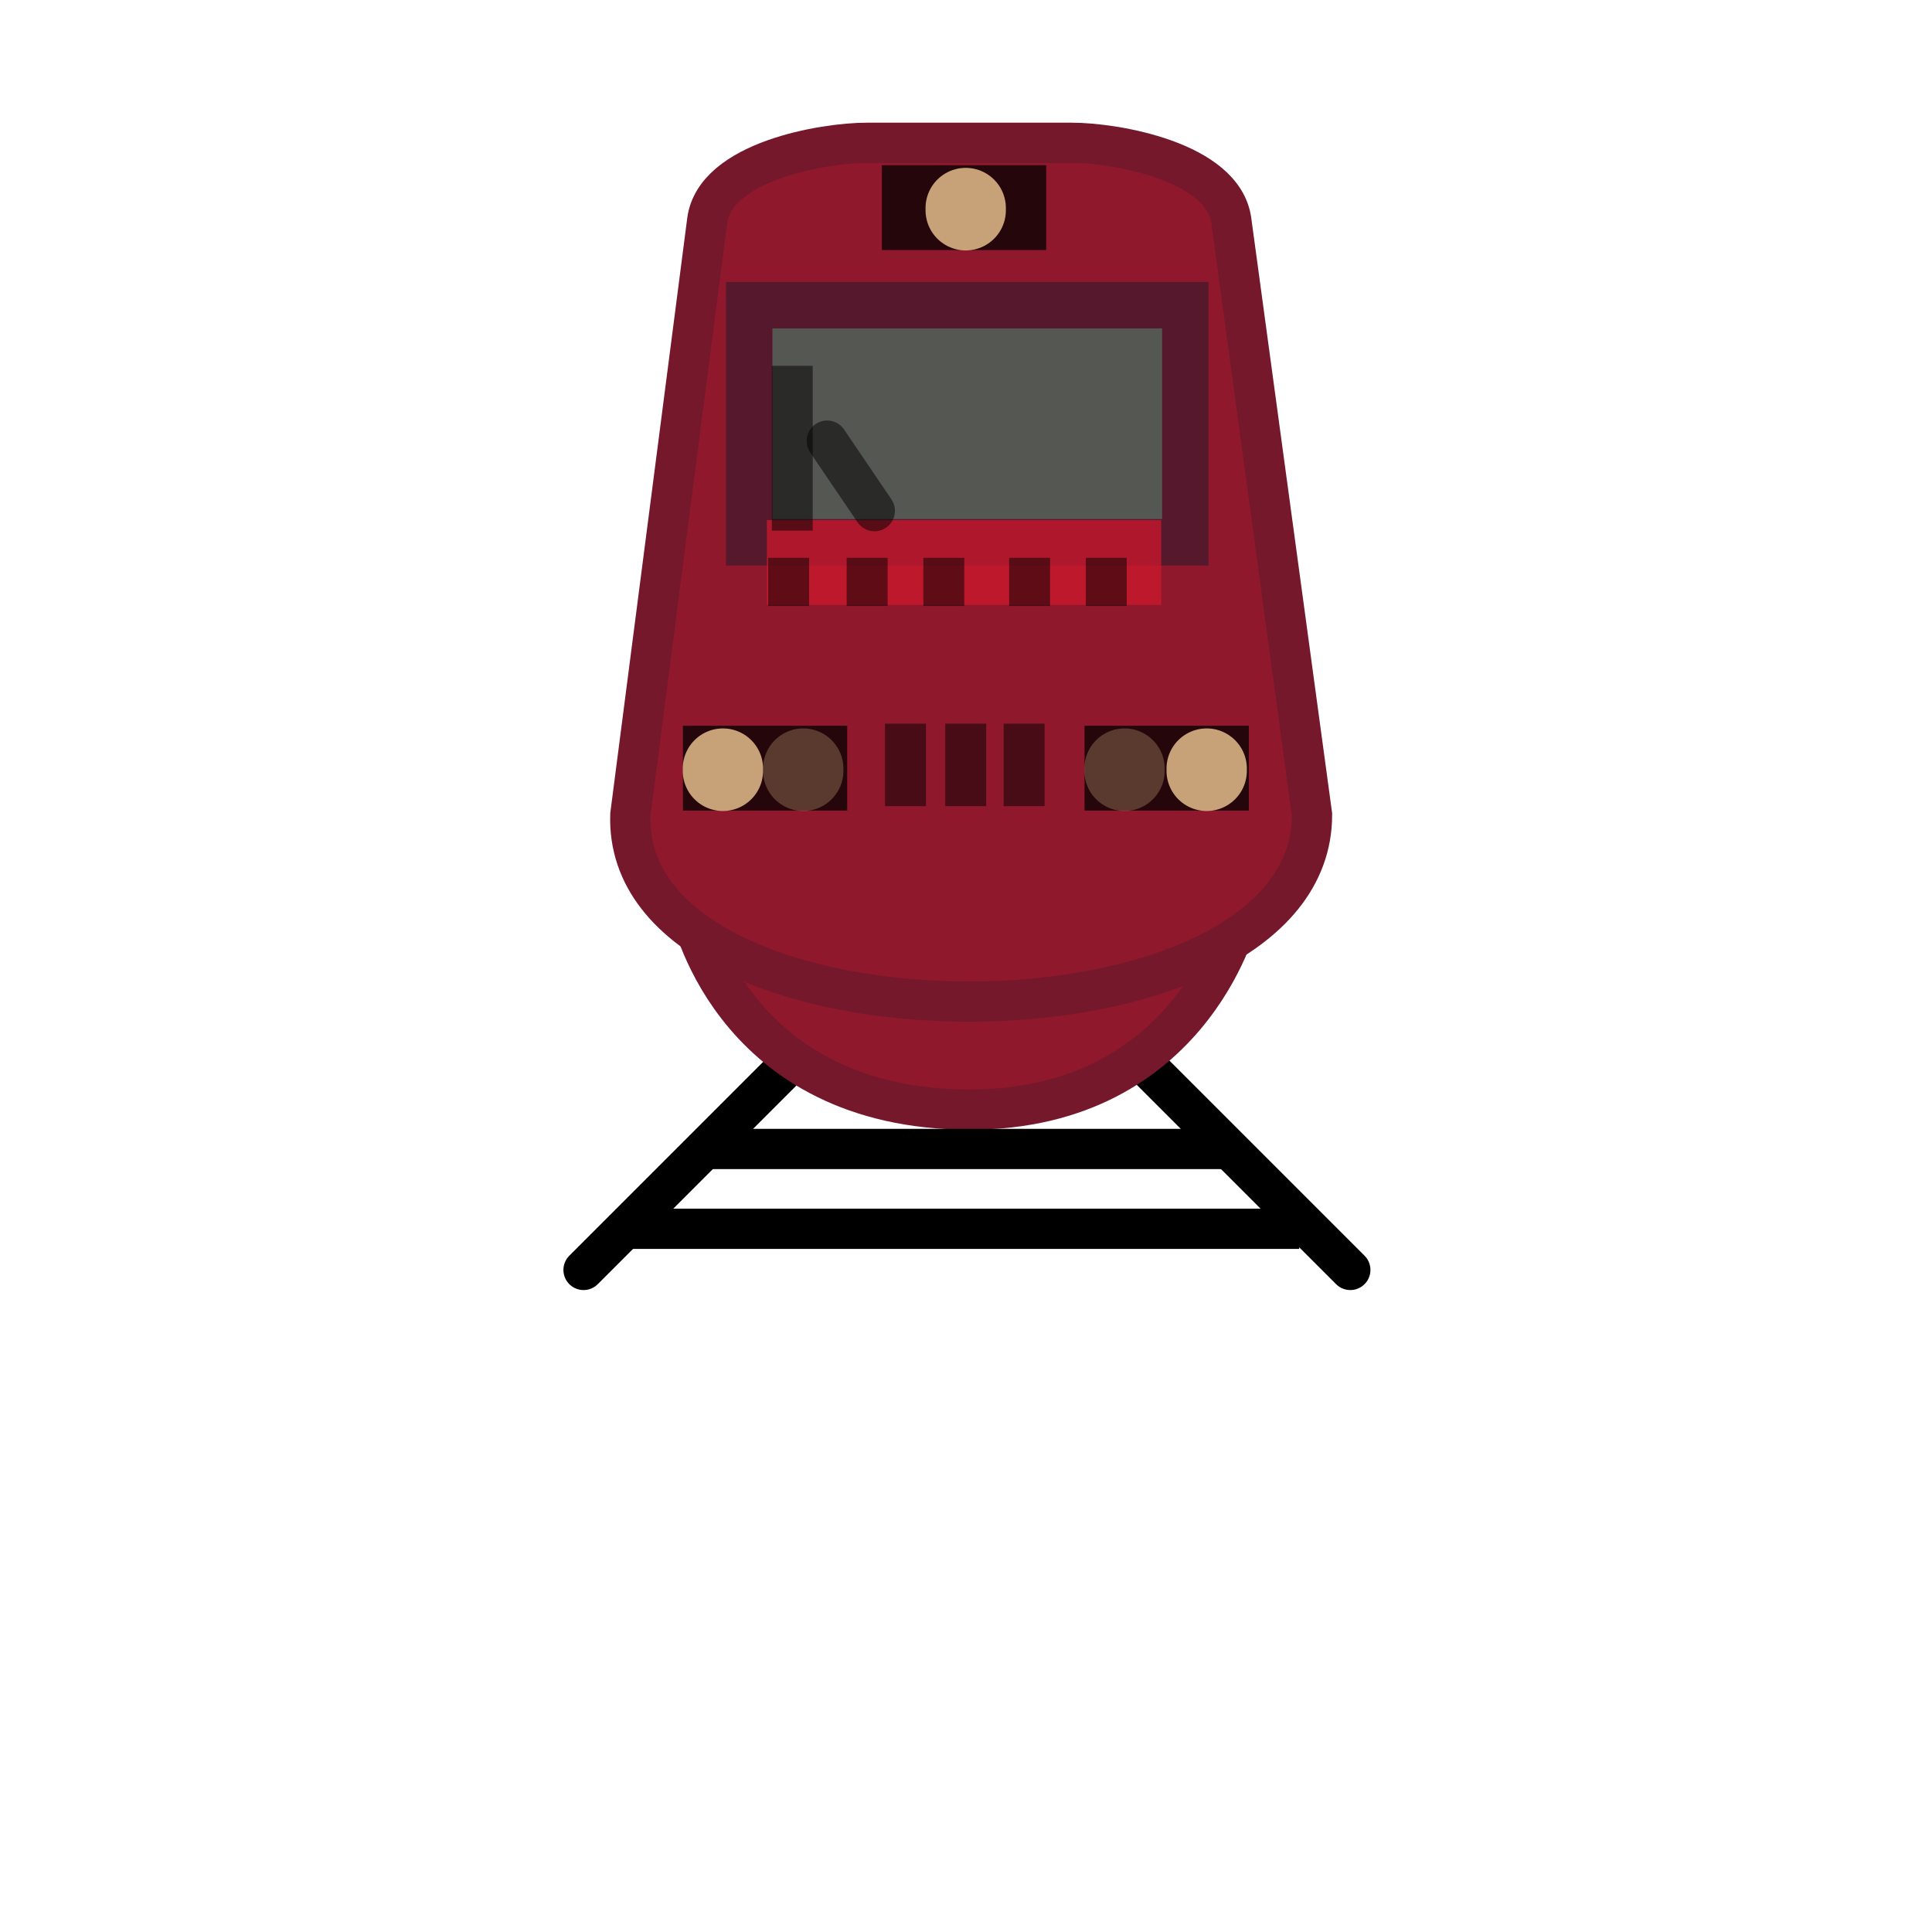
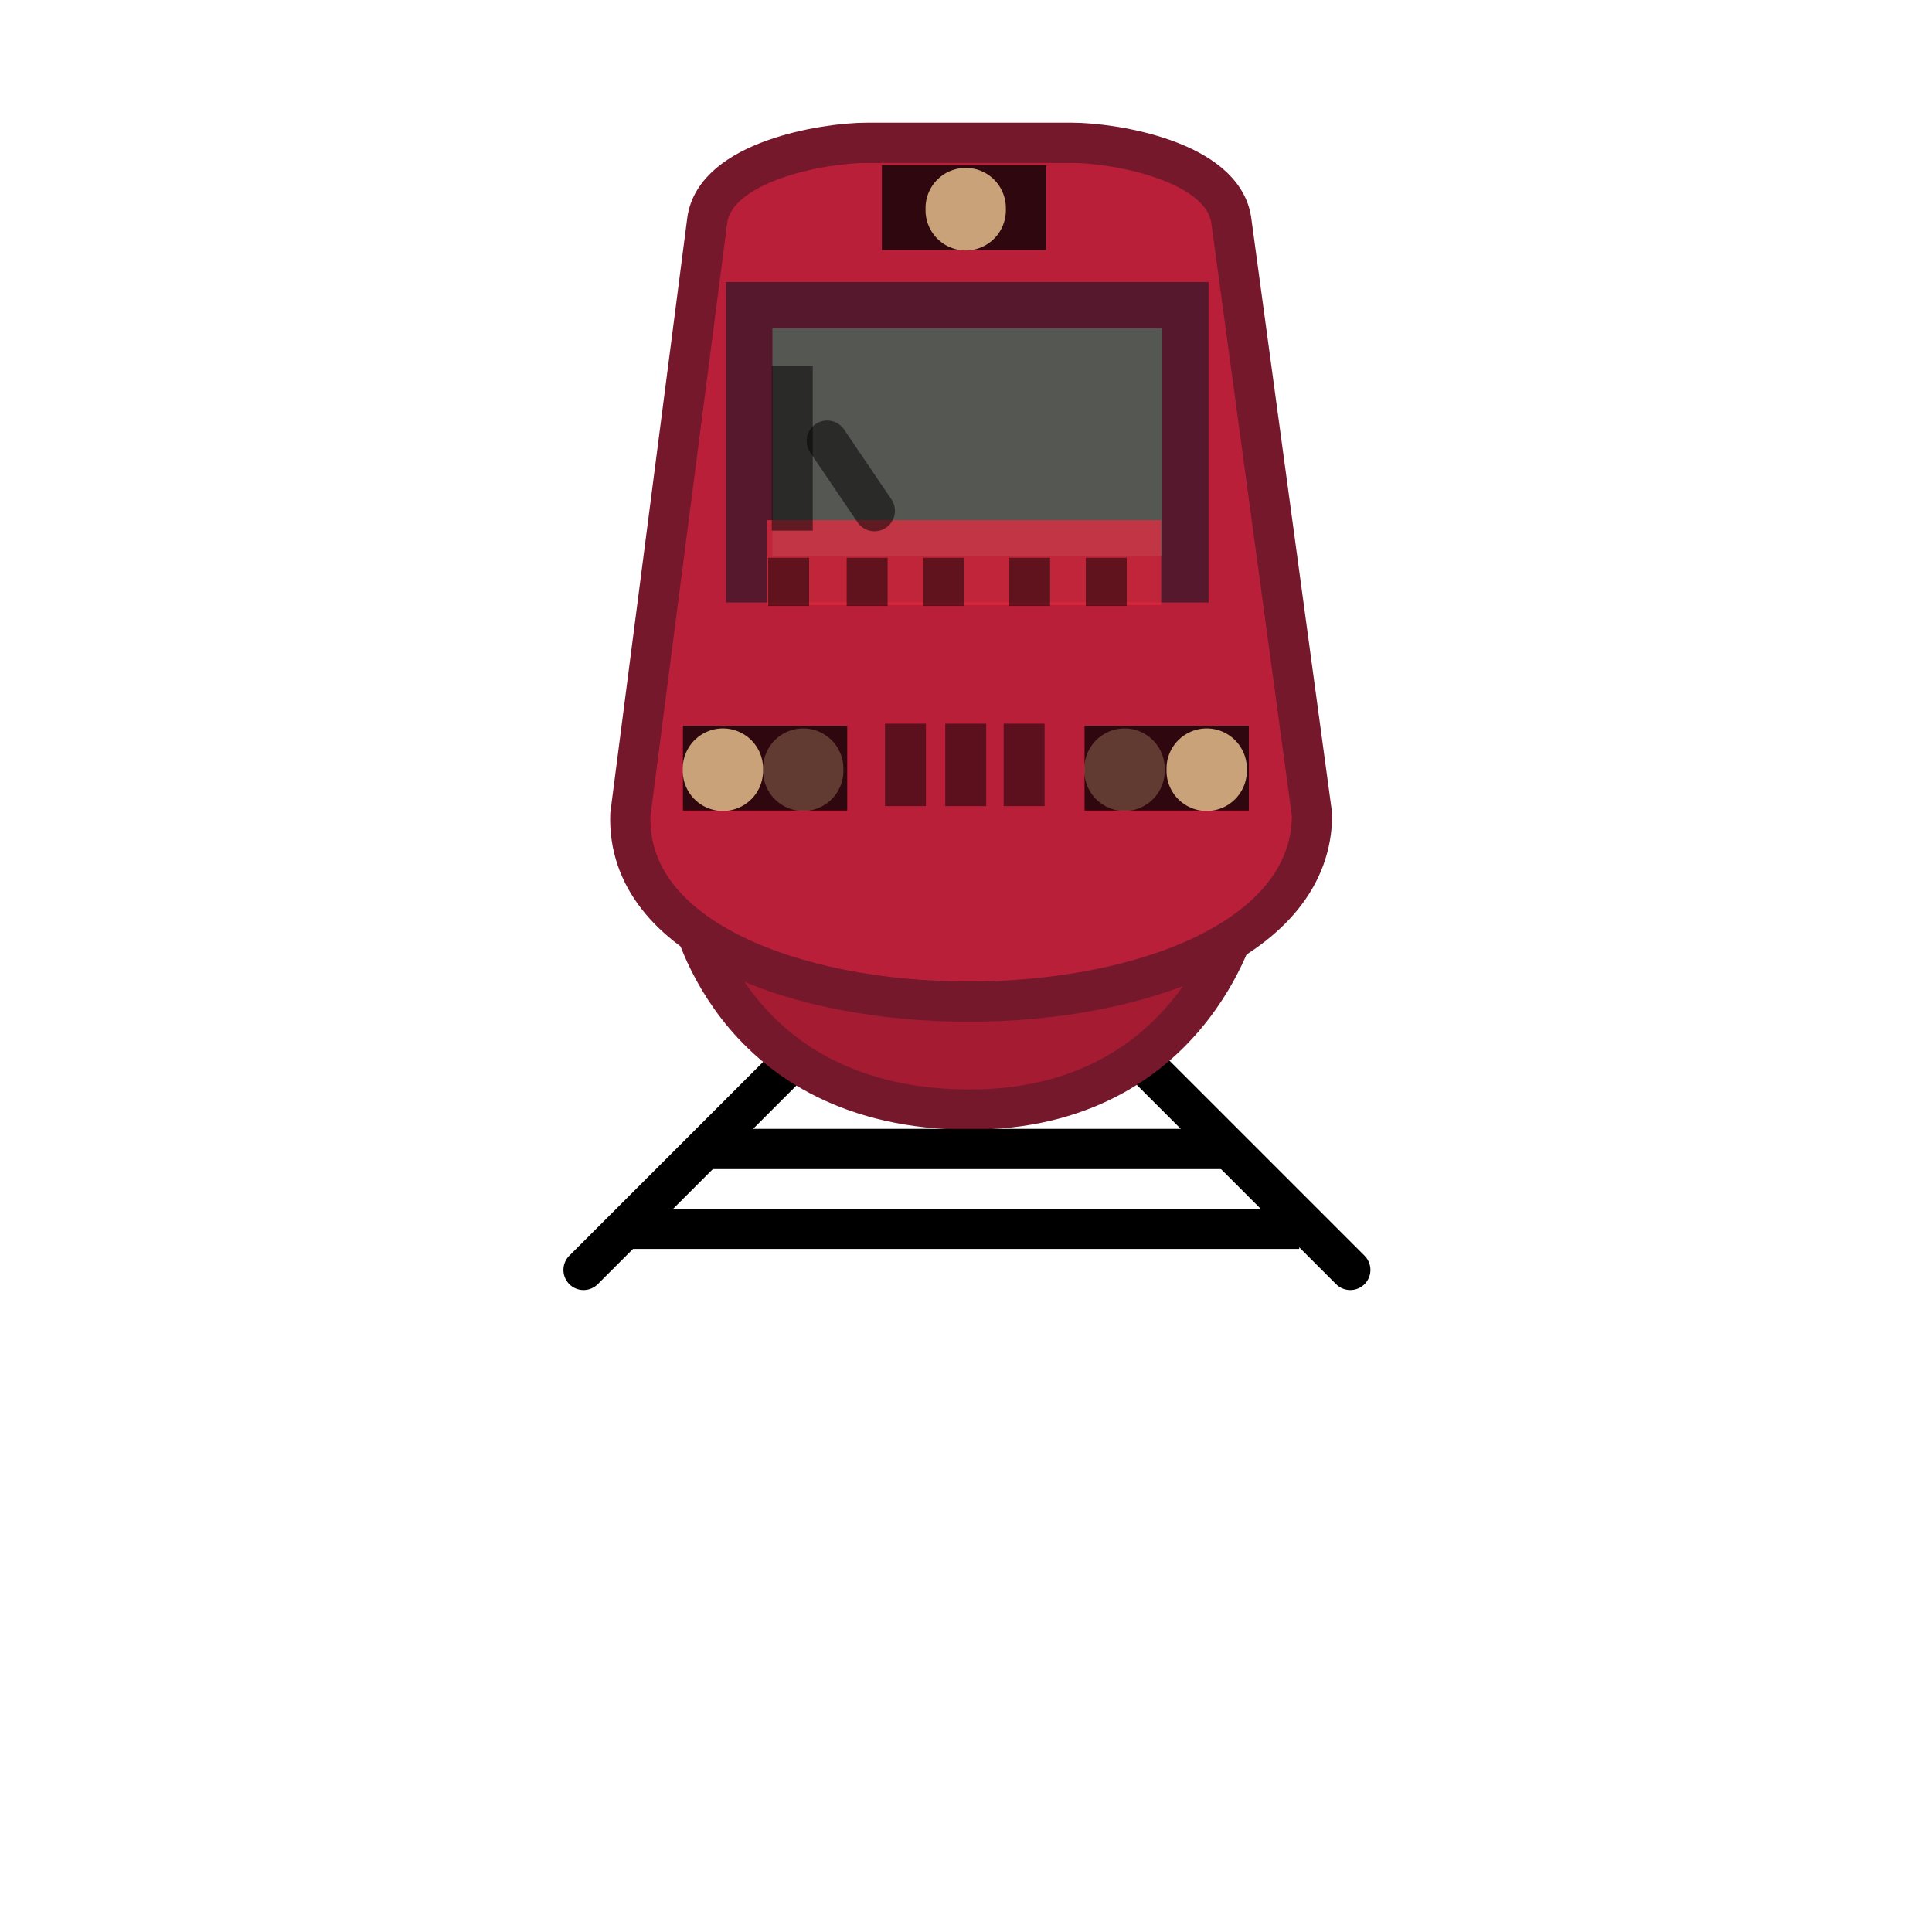
<svg xmlns="http://www.w3.org/2000/svg" width="48px" height="48px" id="svg2816" version="1.1">
  <defs id="defs2818">
    </defs>
  <g id="layer1">
    <path style="fill:none;stroke:#000000;stroke-width:1px;stroke-linecap:round;stroke-linejoin:miter;stroke-opacity:1" d="m 28.561,26.564 4.987,4.987" id="path2842" />
    <path id="path3616" d="m 19.485,26.564 -4.987,4.987" style="fill:none;stroke:#000000;stroke-width:1px;stroke-linecap:round;stroke-linejoin:miter;stroke-opacity:1" />
-     <path id="path3698" d="m 30.758,22.822 c 0,0 -13.622,-0.25 -13.622,-0.25 0,0 0.94,4.831 6.68,4.992 5.74,0.161 6.942,-4.743 6.942,-4.743 z" style="fill:#8f182c;fill-opacity:1;stroke:#75182c;stroke-width:1px;stroke-linecap:butt;stroke-linejoin:miter;stroke-opacity:1" />
+     <path id="path3698" d="m 30.758,22.822 c 0,0 -13.622,-0.25 -13.622,-0.25 0,0 0.94,4.831 6.68,4.992 5.74,0.161 6.942,-4.743 6.942,-4.743 z" style="fill:#a41b32;fill-opacity:1;stroke:#75182c;stroke-width:1px;stroke-linecap:butt;stroke-linejoin:miter;stroke-opacity:1" />
    <path style="fill:none;stroke:#000000;stroke-width:1px;stroke-linecap:butt;stroke-linejoin:miter;stroke-opacity:1" d="m 17.533,28.546 12.825,0" id="path3618" />
    <path style="fill:none;stroke:#000000;stroke-width:1px;stroke-linecap:butt;stroke-linejoin:miter;stroke-opacity:1" d="m 15.551,30.529 16.728,0" id="path3620" />
    <g id="g3722">
      <path style="fill:#d3d7cf;stroke:none" d="m 19.349,21.51 c -1.116,-0.907 -2.1,-3.114 -3.31,-6.509 2.142,2.978 2.659,5.107 6.939,7.052 l -3.63,-0.542 z" id="path3702" />
      <path id="path3716" d="m 17.512,15.002 -1.499,-0.015 1.403,3.039 2.367,0 c -1.279,-3.076 -1.533,-3.066 -2.271,-3.023 z" style="fill:#babdb6;fill-opacity:1;stroke:none" />
      <path style="fill:#888a85;fill-opacity:1;stroke:none" d="m 17.762,15.002 1.551,3.023 0.72,0 c -1.279,-3.076 -1.533,-3.066 -2.271,-3.023 z" id="path3718" />
    </g>
    <g id="g3727" transform="matrix(-1,0,0,1,48.09518,0)">
      <path id="path3729" d="m 19.349,21.51 c -1.116,-0.907 -2.1,-3.114 -3.31,-6.509 2.142,2.978 2.659,5.107 6.939,7.052 l -3.63,-0.542 z" style="fill:#d3d7cf;stroke:none" />
      <path style="fill:#babdb6;fill-opacity:1;stroke:none" d="m 17.512,15.002 -1.499,-0.015 1.403,3.039 2.367,0 c -1.279,-3.076 -1.533,-3.066 -2.271,-3.023 z" id="path3731" />
      <path id="path3733" d="m 17.762,15.002 1.551,3.023 0.72,0 c -1.279,-3.076 -1.533,-3.066 -2.271,-3.023 z" style="fill:#888a85;fill-opacity:1;stroke:none" />
    </g>
-     <path style="fill:#8f182c;fill-opacity:1;stroke:#75182c;stroke-width:1;stroke-opacity:1" d="m 21.537,3.548 5.09,0 c 1.072,0 3.764,0.457 3.965,1.935 l 2.005,14.758 c 0,6.207 -17.146,6.176 -16.936,0 l 1.909,-14.758 c 0.191,-1.477 2.894,-1.935 3.966,-1.935 z" id="rect3015" />
-     <rect style="fill:#555753;fill-opacity:1;stroke:#55182c;stroke-width:1.153;stroke-opacity:1" id="rect3786" width="10.835" height="5.891" x="18.614" y="7.583" />
+     <path style="fill:#b91f39;fill-opacity:1;stroke:#75182c;stroke-width:1;stroke-opacity:1" d="m 21.537,3.548 5.09,0 c 1.072,0 3.764,0.457 3.965,1.935 l 2.005,14.758 c 0,6.207 -17.146,6.176 -16.936,0 l 1.909,-14.758 c 0.191,-1.477 2.894,-1.935 3.966,-1.935 z" id="rect3015" />
+     <rect style="fill:#555753;fill-opacity:1;stroke:#55182c;stroke-width:1.153;stroke-opacity:1" id="rect3786" width="10.835" height="6.808" x="18.614" y="7.583" />
    <rect style="opacity:0.75;fill:#000000;fill-opacity:1;stroke:none" id="rect3790" width="4.082" height="2.107" x="21.91" y="4.105" />
    <path style="opacity:0.75;fill:#fdd59c;fill-opacity:1;stroke:none" id="path3792" d="m 25.444,6.704 a 1.293,1.293 0 1 1 -2.585,0 1.293,1.293 0 1 1 2.585,0 z" transform="matrix(0.7719298,0,0,0.7719298,5.34956,0.02146565)" />
-     <rect y="12.922" x="19.053" height="2.107" width="9.797" id="rect3794" style="opacity:0.75;fill:#cd182c;fill-opacity:1;stroke:none" />
+     <rect y="12.922" x="19.053" height="2.107" width="9.797" id="rect3794" style="opacity:0.75;fill:#e62a3f;fill-opacity:1;stroke:none" />
    <rect y="18.031" x="16.967" height="2.107" width="4.082" id="rect3796" style="opacity:0.75;fill:#000000;fill-opacity:1;stroke:none" />
    <path transform="matrix(0.7719298,0,0,0.7719298,-0.6827189,13.94825)" d="m 25.444,6.704 a 1.293,1.293 0 1 1 -2.585,0 1.293,1.293 0 1 1 2.585,0 z" id="path3798" style="opacity:0.75;fill:#fdd59c;fill-opacity:1;stroke:none" />
    <rect style="opacity:0.75;fill:#000000;fill-opacity:1;stroke:none" id="rect3800" width="4.082" height="2.107" x="26.945" y="18.031" />
    <path style="opacity:0.75;fill:#fdd59c;fill-opacity:1;stroke:none" id="path3802" d="m 25.444,6.704 a 1.293,1.293 0 1 1 -2.585,0 1.293,1.293 0 1 1 2.585,0 z" transform="matrix(0.7719298,0,0,0.7719298,11.33648,13.94825)" />
    <path style="opacity:0.25;fill:#fdd59c;fill-opacity:1;stroke:none" id="path3804" d="m 25.444,6.704 a 1.293,1.293 0 1 1 -2.585,0 1.293,1.293 0 1 1 2.585,0 z" transform="matrix(0.7719298,0,0,0.7719298,1.312922,13.94825)" />
    <path transform="matrix(0.7719298,0,0,0.7719298,9.295487,13.94825)" d="m 25.444,6.704 a 1.293,1.293 0 1 1 -2.585,0 1.293,1.293 0 1 1 2.585,0 z" id="path3806" style="opacity:0.25;fill:#fdd59c;fill-opacity:1;stroke:none" />
    <path style="opacity:0.5;fill:none;stroke:#000000;stroke-width:1.017px;stroke-linecap:square;stroke-linejoin:miter;stroke-opacity:1" d="m 22.496,18.488 0,1.032" id="path3810" />
    <path id="path3812" d="m 25.444,18.488 0,1.032" style="opacity:0.5;fill:none;stroke:#000000;stroke-width:1.017px;stroke-linecap:square;stroke-linejoin:miter;stroke-opacity:1" />
    <path style="opacity:0.5;fill:none;stroke:#000000;stroke-width:1.017px;stroke-linecap:square;stroke-linejoin:miter;stroke-opacity:1" d="m 23.993,18.488 0,1.032" id="path3814" />
    <path id="path3816" d="m 19.594,14.367 0,0.179" style="opacity:0.5;fill:none;stroke:#000000;stroke-width:1.017px;stroke-linecap:square;stroke-linejoin:miter;stroke-opacity:1" />
    <path style="opacity:0.5;fill:none;stroke:#000000;stroke-width:1.017px;stroke-linecap:square;stroke-linejoin:miter;stroke-opacity:1" d="m 21.544,14.367 0,0.179" id="path3818" />
    <path id="path3820" d="m 23.449,14.367 0,0.179" style="opacity:0.5;fill:none;stroke:#000000;stroke-width:1.017px;stroke-linecap:square;stroke-linejoin:miter;stroke-opacity:1" />
    <path style="opacity:0.5;fill:none;stroke:#000000;stroke-width:1.017px;stroke-linecap:square;stroke-linejoin:miter;stroke-opacity:1" d="m 25.58,14.367 0,0.179" id="path3822" />
    <path id="path3824" d="m 27.485,14.367 0,0.179" style="opacity:0.5;fill:none;stroke:#000000;stroke-width:1.017px;stroke-linecap:square;stroke-linejoin:miter;stroke-opacity:1" />
    <path id="path3826" d="m 19.684,9.597 0,3.078" style="opacity:0.5;fill:none;stroke:#000000;stroke-width:1.017px;stroke-linecap:square;stroke-linejoin:miter;stroke-opacity:1" />
    <path style="opacity:0.5;fill:none;stroke:#000000;stroke-width:1.017px;stroke-linecap:round;stroke-linejoin:miter;stroke-opacity:1" d="M 20.55,10.956 21.726,12.691" id="path3828" />
  </g>
</svg>
